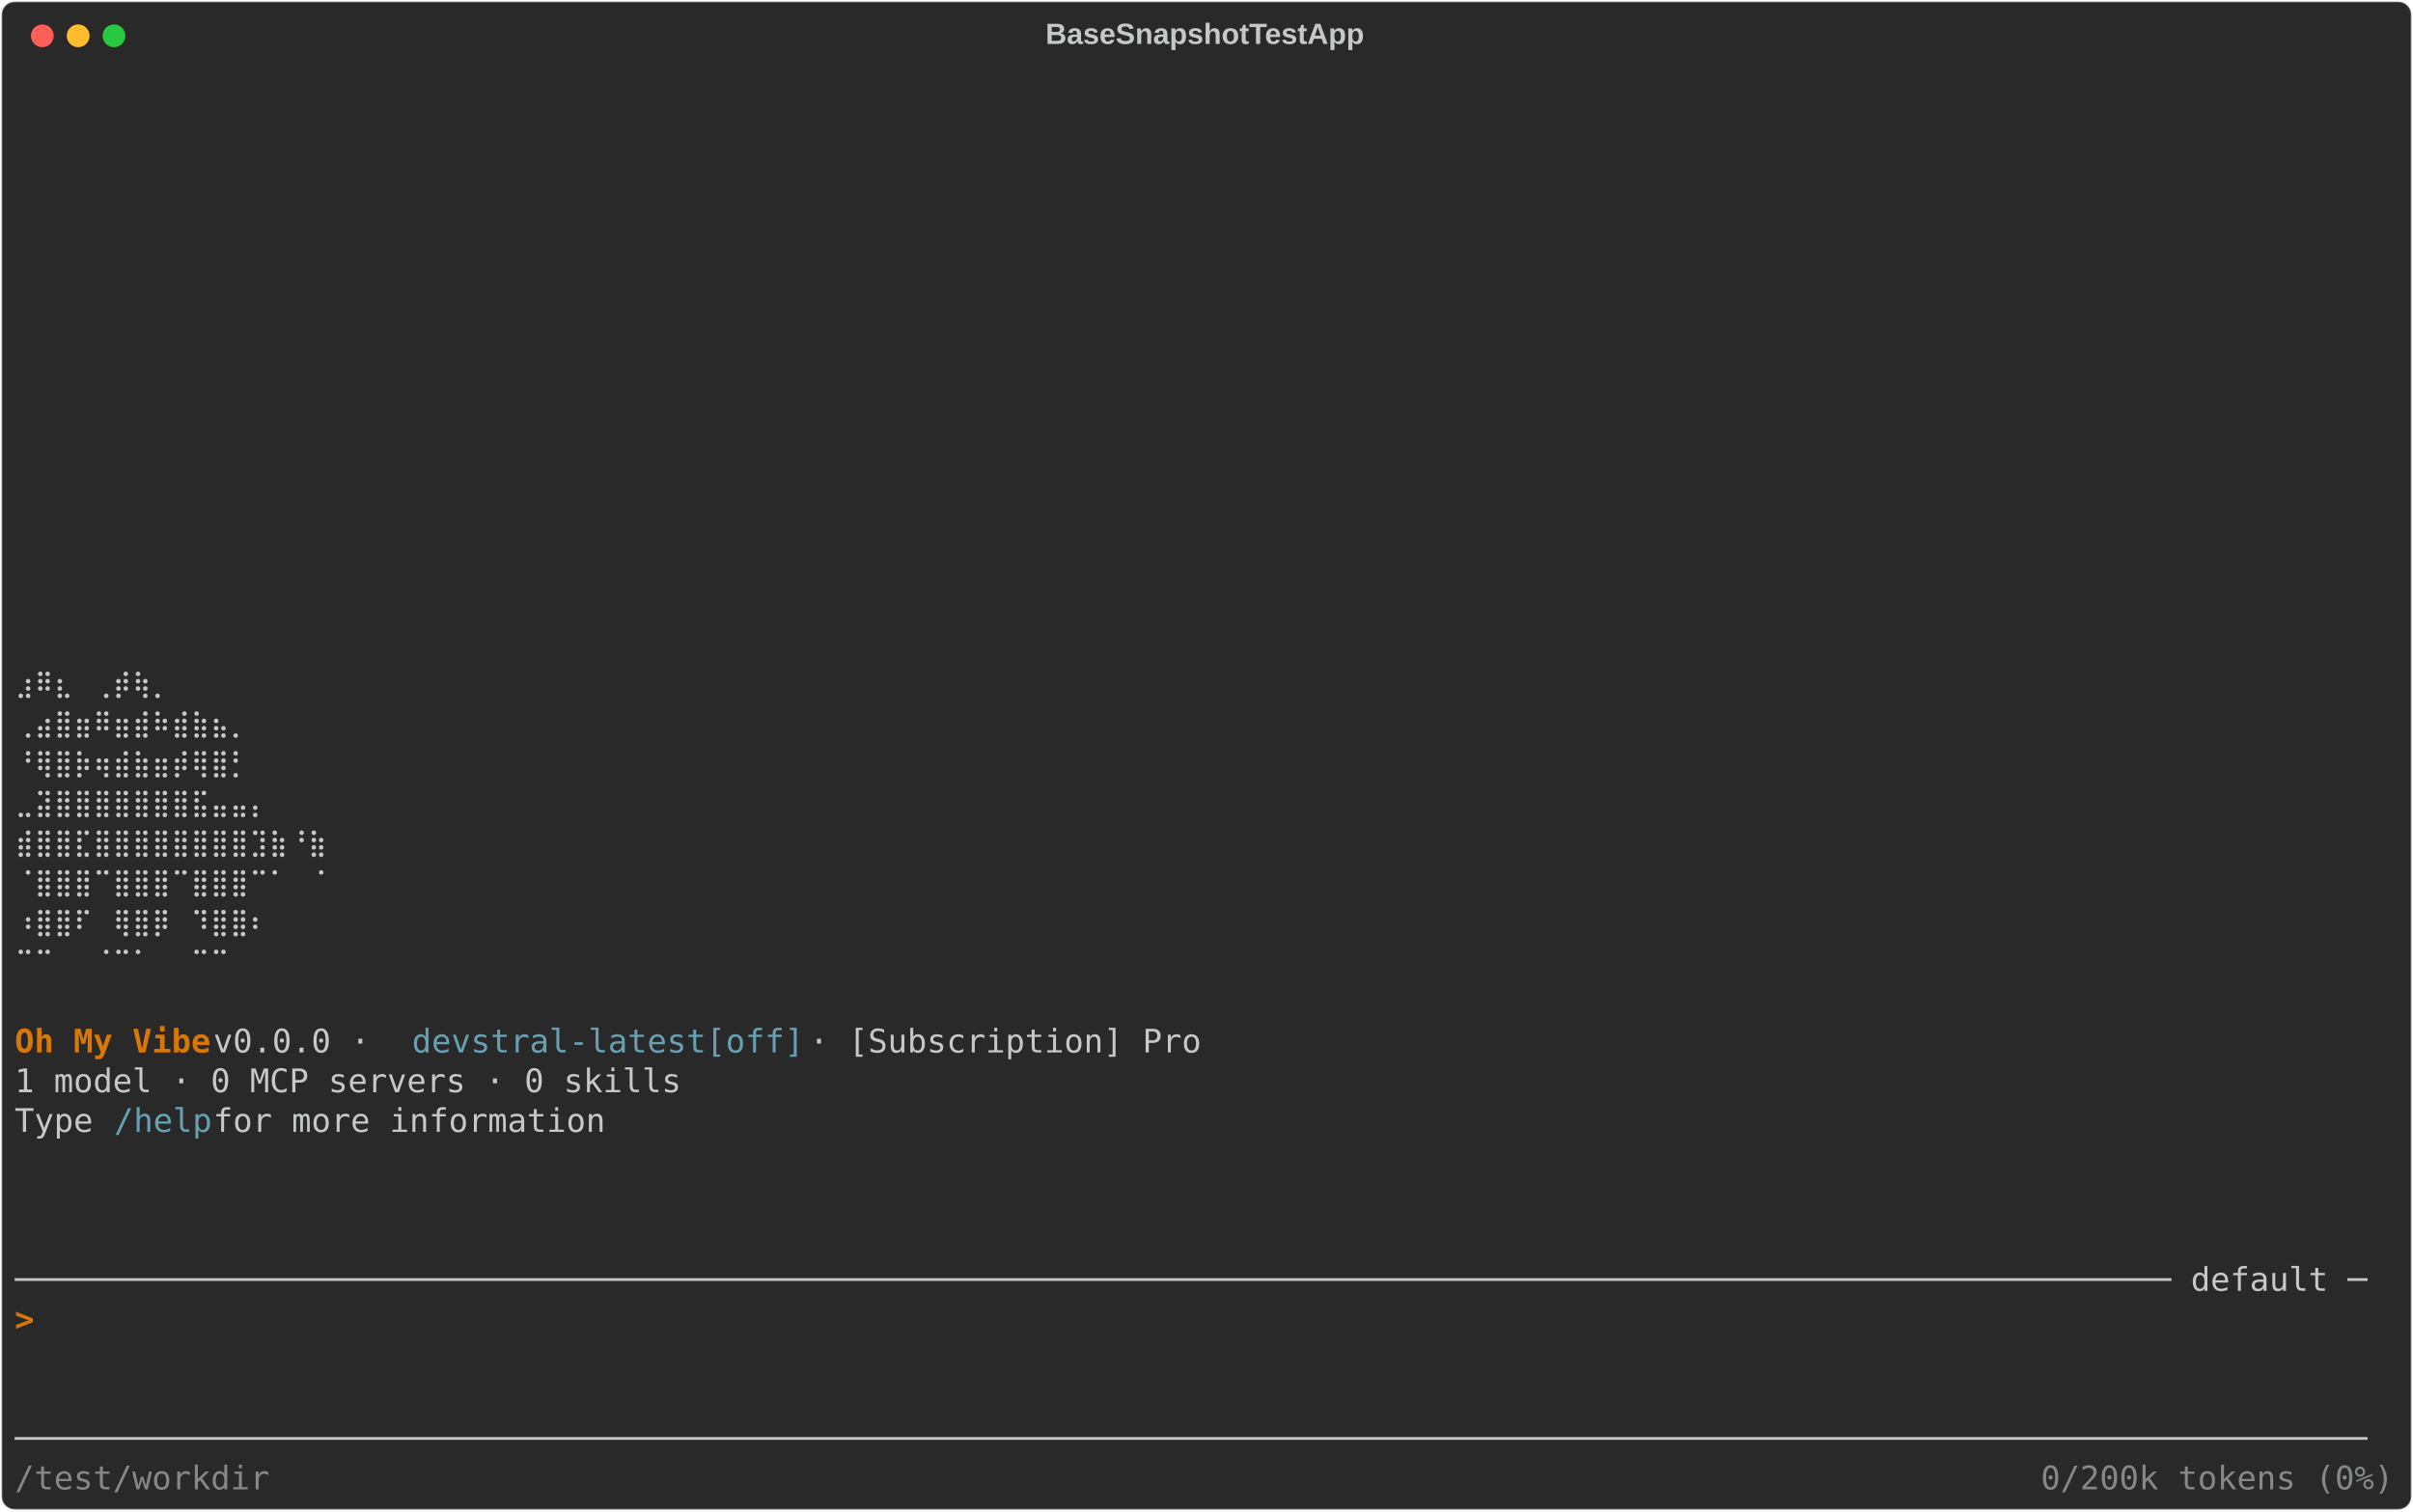
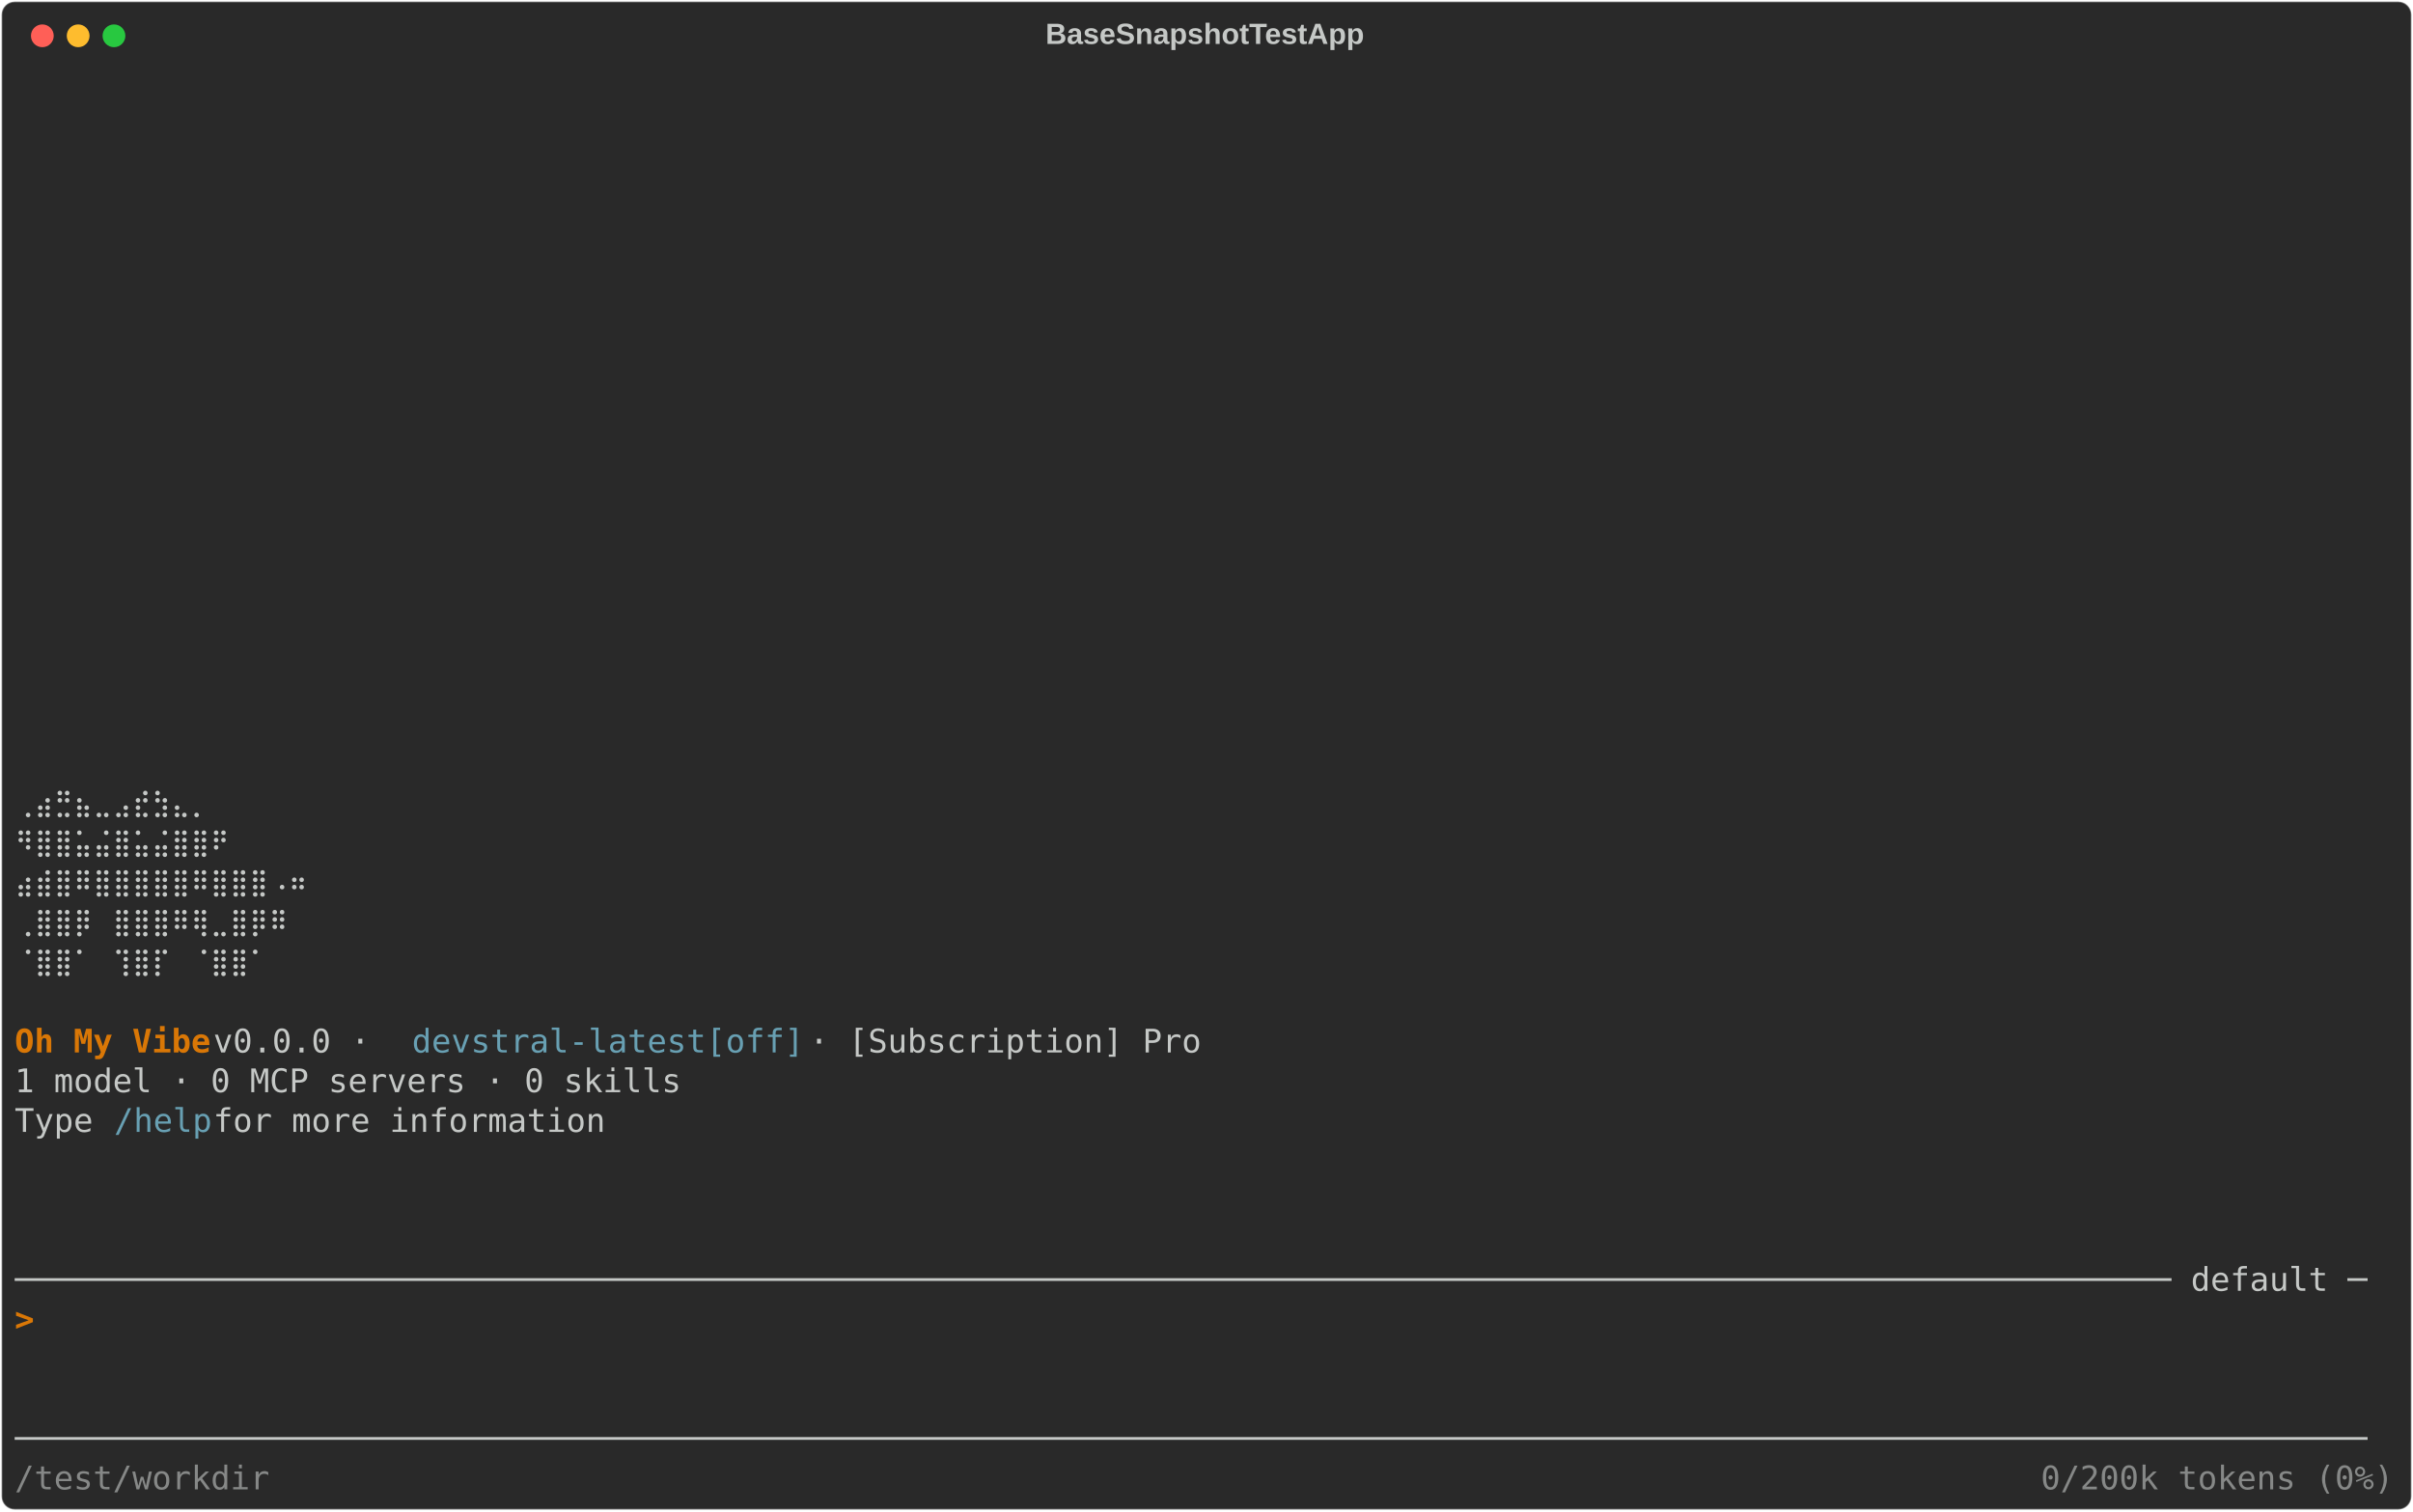
<svg xmlns="http://www.w3.org/2000/svg" class="rich-terminal" viewBox="0 0 1482 928.4">
  <style>

    @font-face {
        font-family: "Fira Code";
        src: local("FiraCode-Regular"),
                url("https://cdnjs.cloudflare.com/ajax/libs/firacode/6.2.0/woff2/FiraCode-Regular.woff2") format("woff2"),
                url("https://cdnjs.cloudflare.com/ajax/libs/firacode/6.2.0/woff/FiraCode-Regular.woff") format("woff");
        font-style: normal;
        font-weight: 400;
    }
    @font-face {
        font-family: "Fira Code";
        src: local("FiraCode-Bold"),
                url("https://cdnjs.cloudflare.com/ajax/libs/firacode/6.2.0/woff2/FiraCode-Bold.woff2") format("woff2"),
                url("https://cdnjs.cloudflare.com/ajax/libs/firacode/6.2.0/woff/FiraCode-Bold.woff") format("woff");
        font-style: bold;
        font-weight: 700;
    }

    .terminal-matrix {
        font-family: Fira Code, monospace;
        font-size: 20px;
        line-height: 24.4px;
        font-variant-east-asian: full-width;
    }

    .terminal-title {
        font-size: 18px;
        font-weight: bold;
        font-family: arial;
    }

    .terminal-r1 { fill: #c5c8c6 }
.terminal-r2 { fill: #d97706;font-weight: bold }
.terminal-r3 { fill: #68a0b3 }
.terminal-r4 { fill: #868887 }
    </style>
  <defs>
    <clipPath id="terminal-clip-terminal">
      <rect x="0" y="0" width="1463.0" height="877.4" />
    </clipPath>
    <clipPath id="terminal-line-0">
      <rect x="0" y="1.5" width="1464" height="24.65" />
    </clipPath>
    <clipPath id="terminal-line-1">
      <rect x="0" y="25.9" width="1464" height="24.65" />
    </clipPath>
    <clipPath id="terminal-line-2">
      <rect x="0" y="50.3" width="1464" height="24.65" />
    </clipPath>
    <clipPath id="terminal-line-3">
      <rect x="0" y="74.7" width="1464" height="24.65" />
    </clipPath>
    <clipPath id="terminal-line-4">
      <rect x="0" y="99.1" width="1464" height="24.65" />
    </clipPath>
    <clipPath id="terminal-line-5">
      <rect x="0" y="123.5" width="1464" height="24.65" />
    </clipPath>
    <clipPath id="terminal-line-6">
      <rect x="0" y="147.9" width="1464" height="24.65" />
    </clipPath>
    <clipPath id="terminal-line-7">
      <rect x="0" y="172.3" width="1464" height="24.65" />
    </clipPath>
    <clipPath id="terminal-line-8">
      <rect x="0" y="196.7" width="1464" height="24.65" />
    </clipPath>
    <clipPath id="terminal-line-9">
      <rect x="0" y="221.1" width="1464" height="24.65" />
    </clipPath>
    <clipPath id="terminal-line-10">
      <rect x="0" y="245.5" width="1464" height="24.65" />
    </clipPath>
    <clipPath id="terminal-line-11">
      <rect x="0" y="269.9" width="1464" height="24.65" />
    </clipPath>
    <clipPath id="terminal-line-12">
      <rect x="0" y="294.3" width="1464" height="24.65" />
    </clipPath>
    <clipPath id="terminal-line-13">
      <rect x="0" y="318.7" width="1464" height="24.65" />
    </clipPath>
    <clipPath id="terminal-line-14">
      <rect x="0" y="343.1" width="1464" height="24.65" />
    </clipPath>
    <clipPath id="terminal-line-15">
      <rect x="0" y="367.5" width="1464" height="24.65" />
    </clipPath>
    <clipPath id="terminal-line-16">
      <rect x="0" y="391.9" width="1464" height="24.65" />
    </clipPath>
    <clipPath id="terminal-line-17">
      <rect x="0" y="416.3" width="1464" height="24.65" />
    </clipPath>
    <clipPath id="terminal-line-18">
      <rect x="0" y="440.7" width="1464" height="24.65" />
    </clipPath>
    <clipPath id="terminal-line-19">
      <rect x="0" y="465.1" width="1464" height="24.65" />
    </clipPath>
    <clipPath id="terminal-line-20">
      <rect x="0" y="489.5" width="1464" height="24.65" />
    </clipPath>
    <clipPath id="terminal-line-21">
      <rect x="0" y="513.9" width="1464" height="24.65" />
    </clipPath>
    <clipPath id="terminal-line-22">
      <rect x="0" y="538.3" width="1464" height="24.65" />
    </clipPath>
    <clipPath id="terminal-line-23">
      <rect x="0" y="562.7" width="1464" height="24.65" />
    </clipPath>
    <clipPath id="terminal-line-24">
      <rect x="0" y="587.1" width="1464" height="24.65" />
    </clipPath>
    <clipPath id="terminal-line-25">
      <rect x="0" y="611.5" width="1464" height="24.65" />
    </clipPath>
    <clipPath id="terminal-line-26">
      <rect x="0" y="635.9" width="1464" height="24.65" />
    </clipPath>
    <clipPath id="terminal-line-27">
      <rect x="0" y="660.3" width="1464" height="24.65" />
    </clipPath>
    <clipPath id="terminal-line-28">
      <rect x="0" y="684.7" width="1464" height="24.65" />
    </clipPath>
    <clipPath id="terminal-line-29">
      <rect x="0" y="709.1" width="1464" height="24.65" />
    </clipPath>
    <clipPath id="terminal-line-30">
      <rect x="0" y="733.5" width="1464" height="24.65" />
    </clipPath>
    <clipPath id="terminal-line-31">
      <rect x="0" y="757.9" width="1464" height="24.65" />
    </clipPath>
    <clipPath id="terminal-line-32">
      <rect x="0" y="782.3" width="1464" height="24.65" />
    </clipPath>
    <clipPath id="terminal-line-33">
      <rect x="0" y="806.7" width="1464" height="24.65" />
    </clipPath>
    <clipPath id="terminal-line-34">
      <rect x="0" y="831.1" width="1464" height="24.65" />
    </clipPath>
  </defs>
  <rect fill="#292929" stroke="rgba(255,255,255,0.35)" stroke-width="1" x="1" y="1" width="1480" height="926.4" rx="8" />
  <text class="terminal-title" fill="#c5c8c6" text-anchor="middle" x="740" y="27">BaseSnapshotTestApp</text>
  <g transform="translate(26,22)">
    <circle cx="0" cy="0" r="7" fill="#ff5f57" />
    <circle cx="22" cy="0" r="7" fill="#febc2e" />
    <circle cx="44" cy="0" r="7" fill="#28c840" />
  </g>
  <g transform="translate(9, 41)" clip-path="url(#terminal-clip-terminal)">
    <g class="terminal-matrix">
      <text class="terminal-r1" x="1464" y="20" textLength="12.2" clip-path="url(#terminal-line-0)">
</text>
      <text class="terminal-r1" x="1464" y="44.4" textLength="12.2" clip-path="url(#terminal-line-1)">
</text>
      <text class="terminal-r1" x="1464" y="68.8" textLength="12.2" clip-path="url(#terminal-line-2)">
</text>
      <text class="terminal-r1" x="1464" y="93.2" textLength="12.2" clip-path="url(#terminal-line-3)">
</text>
      <text class="terminal-r1" x="1464" y="117.6" textLength="12.2" clip-path="url(#terminal-line-4)">
</text>
      <text class="terminal-r1" x="1464" y="142" textLength="12.2" clip-path="url(#terminal-line-5)">
</text>
      <text class="terminal-r1" x="1464" y="166.4" textLength="12.2" clip-path="url(#terminal-line-6)">
</text>
      <text class="terminal-r1" x="1464" y="190.8" textLength="12.2" clip-path="url(#terminal-line-7)">
</text>
      <text class="terminal-r1" x="1464" y="215.2" textLength="12.2" clip-path="url(#terminal-line-8)">
</text>
      <text class="terminal-r1" x="1464" y="239.6" textLength="12.2" clip-path="url(#terminal-line-9)">
</text>
      <text class="terminal-r1" x="1464" y="264" textLength="12.2" clip-path="url(#terminal-line-10)">
</text>
      <text class="terminal-r1" x="1464" y="288.4" textLength="12.2" clip-path="url(#terminal-line-11)">
</text>
      <text class="terminal-r1" x="1464" y="312.8" textLength="12.2" clip-path="url(#terminal-line-12)">
</text>
      <text class="terminal-r1" x="1464" y="337.2" textLength="12.2" clip-path="url(#terminal-line-13)">
</text>
      <text class="terminal-r1" x="1464" y="361.6" textLength="12.2" clip-path="url(#terminal-line-14)">
</text>
-       <text class="terminal-r1" x="0" y="386" textLength="219.6" clip-path="url(#terminal-line-15)">   ⣰⠿⣆ ⢀⡾⢷⡀       </text>
      <text class="terminal-r1" x="1464" y="386" textLength="12.2" clip-path="url(#terminal-line-15)">
</text>
-       <text class="terminal-r1" x="0" y="410.4" textLength="219.6" clip-path="url(#terminal-line-16)"> ⢀⣴⣿⣶⠿⣶⣾⠷⣾⣷⣦⡀     </text>
      <text class="terminal-r1" x="1464" y="410.4" textLength="12.2" clip-path="url(#terminal-line-16)">
</text>
-       <text class="terminal-r1" x="0" y="434.8" textLength="219.6" clip-path="url(#terminal-line-17)"> ⠘⢿⣿⡷⢶⣾⣷⣶⡾⢿⣿⡃     </text>
      <text class="terminal-r1" x="1464" y="434.8" textLength="12.2" clip-path="url(#terminal-line-17)">
</text>
-       <text class="terminal-r1" x="0" y="459.2" textLength="219.6" clip-path="url(#terminal-line-18)">  ⣀⣽⣿⣿⣿⣿⣿⣿⣿⣯⣤⣤⡄   </text>
+       <text class="terminal-r1" x="0" y="459.2" textLength="219.6" clip-path="url(#terminal-line-18)">  ⢀⣴⣛⣦⣀⣠⣞⣳⣄⡀      </text>
      <text class="terminal-r1" x="1464" y="459.2" textLength="12.2" clip-path="url(#terminal-line-18)">
</text>
-       <text class="terminal-r1" x="0" y="483.6" textLength="219.6" clip-path="url(#terminal-line-19)"> ⣾⣿⣿⣏⣿⣿⣿⣿⣿⣿⣿⣿⣹⣷⠘⣷ </text>
+       <text class="terminal-r1" x="0" y="483.6" textLength="219.6" clip-path="url(#terminal-line-19)">  ⠻⣿⣿⣥⣬⣿⣥⣬⣿⣿⠟     </text>
      <text class="terminal-r1" x="1464" y="483.6" textLength="12.2" clip-path="url(#terminal-line-19)">
</text>
-       <text class="terminal-r1" x="0" y="508" textLength="219.6" clip-path="url(#terminal-line-20)"> ⠈⣿⣿⣿⠉⣿⣿⣿⠉⣿⣿⣿⠉⠁ ⠈ </text>
+       <text class="terminal-r1" x="0" y="508" textLength="219.6" clip-path="url(#terminal-line-20)"> ⣴⣾⣿⠿⣿⣿⣿⣿⣿⠿⣿⣿⣿⠠⠶  </text>
      <text class="terminal-r1" x="1464" y="508" textLength="12.2" clip-path="url(#terminal-line-20)">
</text>
-       <text class="terminal-r1" x="0" y="532.4" textLength="219.6" clip-path="url(#terminal-line-21)"> ⠰⣿⣿⠏ ⢿⣿⡿ ⠹⣿⣿⠆    </text>
+       <text class="terminal-r1" x="0" y="532.4" textLength="219.6" clip-path="url(#terminal-line-21)">⢀⣿⣿⡿ ⣿⣿⣿⠿⢿⣀⣿⡿⠿    </text>
      <text class="terminal-r1" x="1464" y="532.4" textLength="12.2" clip-path="url(#terminal-line-21)">
</text>
-       <text class="terminal-r1" x="0" y="556.8" textLength="219.6" clip-path="url(#terminal-line-22)">  ⠉⠉  ⠈⠉⠁  ⠉⠉     </text>
+       <text class="terminal-r1" x="0" y="556.8" textLength="219.6" clip-path="url(#terminal-line-22)">⠈⣿⣿⠁ ⢹⣿⡏ ⠈⣿⣿⠁     </text>
      <text class="terminal-r1" x="1464" y="556.8" textLength="12.2" clip-path="url(#terminal-line-22)">
</text>
      <text class="terminal-r1" x="1464" y="581.2" textLength="12.2" clip-path="url(#terminal-line-23)">
</text>
      <text class="terminal-r2" x="0" y="605.6" textLength="122" clip-path="url(#terminal-line-24)">Oh My Vibe</text>
      <text class="terminal-r1" x="122" y="605.6" textLength="122" clip-path="url(#terminal-line-24)"> v0.0.0 · </text>
      <text class="terminal-r3" x="244" y="605.6" textLength="244" clip-path="url(#terminal-line-24)">devstral-latest[off]</text>
      <text class="terminal-r1" x="488" y="605.6" textLength="256.2" clip-path="url(#terminal-line-24)"> · [Subscription] Pro</text>
      <text class="terminal-r1" x="1464" y="605.6" textLength="12.2" clip-path="url(#terminal-line-24)">
</text>
      <text class="terminal-r1" x="0" y="630" textLength="414.8" clip-path="url(#terminal-line-25)">1 model · 0 MCP servers · 0 skills</text>
      <text class="terminal-r1" x="1464" y="630" textLength="12.2" clip-path="url(#terminal-line-25)">
</text>
      <text class="terminal-r1" x="0" y="654.4" textLength="61" clip-path="url(#terminal-line-26)">Type </text>
      <text class="terminal-r3" x="61" y="654.4" textLength="61" clip-path="url(#terminal-line-26)">/help</text>
      <text class="terminal-r1" x="122" y="654.4" textLength="256.2" clip-path="url(#terminal-line-26)"> for more information</text>
      <text class="terminal-r1" x="1464" y="654.4" textLength="12.2" clip-path="url(#terminal-line-26)">
</text>
      <text class="terminal-r1" x="1464" y="678.8" textLength="12.2" clip-path="url(#terminal-line-27)">
</text>
      <text class="terminal-r1" x="1464" y="703.2" textLength="12.2" clip-path="url(#terminal-line-28)">
</text>
      <text class="terminal-r1" x="1464" y="727.6" textLength="12.2" clip-path="url(#terminal-line-29)">
</text>
      <text class="terminal-r1" x="0" y="752" textLength="1464" clip-path="url(#terminal-line-30)">────────────────────────────────────────────────────────────────────────────────────────────────────────────── default ─</text>
      <text class="terminal-r1" x="1464" y="752" textLength="12.2" clip-path="url(#terminal-line-30)">
</text>
      <text class="terminal-r2" x="0" y="776.4" textLength="12.2" clip-path="url(#terminal-line-31)">&gt;</text>
      <text class="terminal-r1" x="1464" y="776.4" textLength="12.2" clip-path="url(#terminal-line-31)">
</text>
      <text class="terminal-r1" x="1464" y="800.8" textLength="12.2" clip-path="url(#terminal-line-32)">
</text>
      <text class="terminal-r1" x="1464" y="825.2" textLength="12.2" clip-path="url(#terminal-line-33)">
</text>
      <text class="terminal-r1" x="0" y="849.6" textLength="1464" clip-path="url(#terminal-line-34)">────────────────────────────────────────────────────────────────────────────────────────────────────────────────────────</text>
      <text class="terminal-r1" x="1464" y="849.6" textLength="12.2" clip-path="url(#terminal-line-34)">
</text>
      <text class="terminal-r4" x="0" y="874" textLength="158.6" clip-path="url(#terminal-line-35)">/test/workdir</text>
      <text class="terminal-r4" x="1244.4" y="874" textLength="219.6" clip-path="url(#terminal-line-35)">0/200k tokens (0%)</text>
    </g>
  </g>
</svg>
